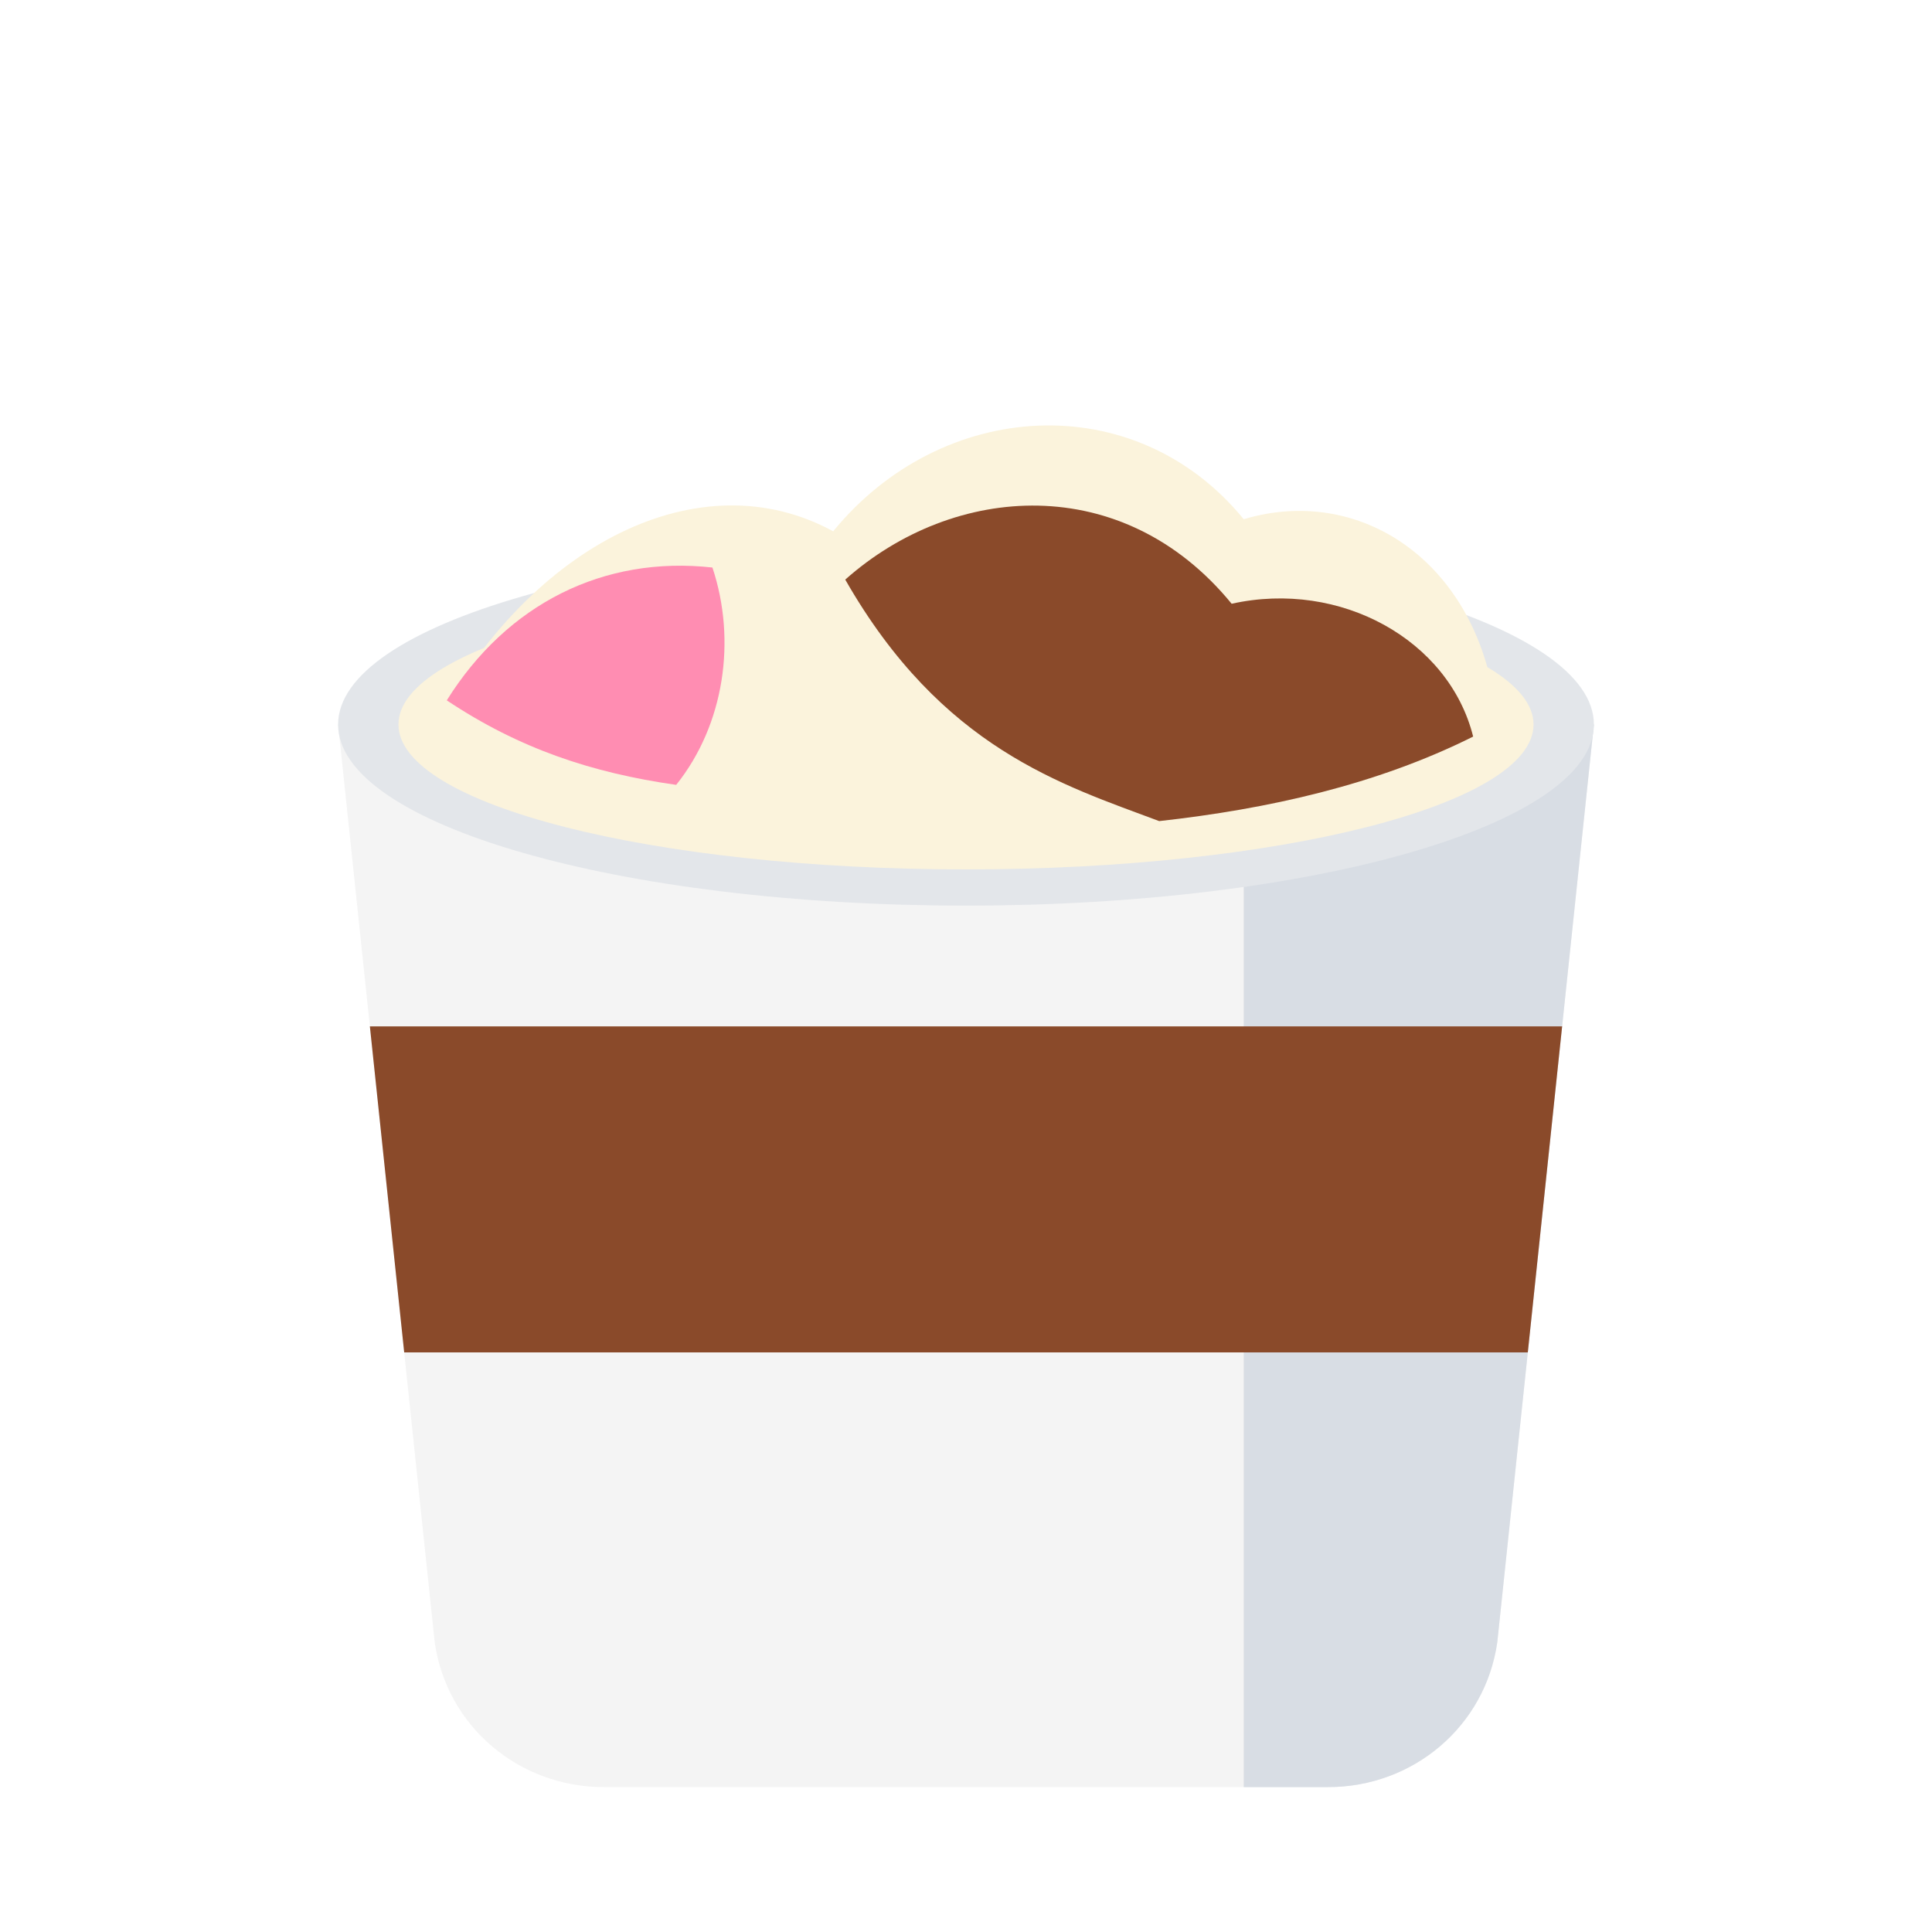
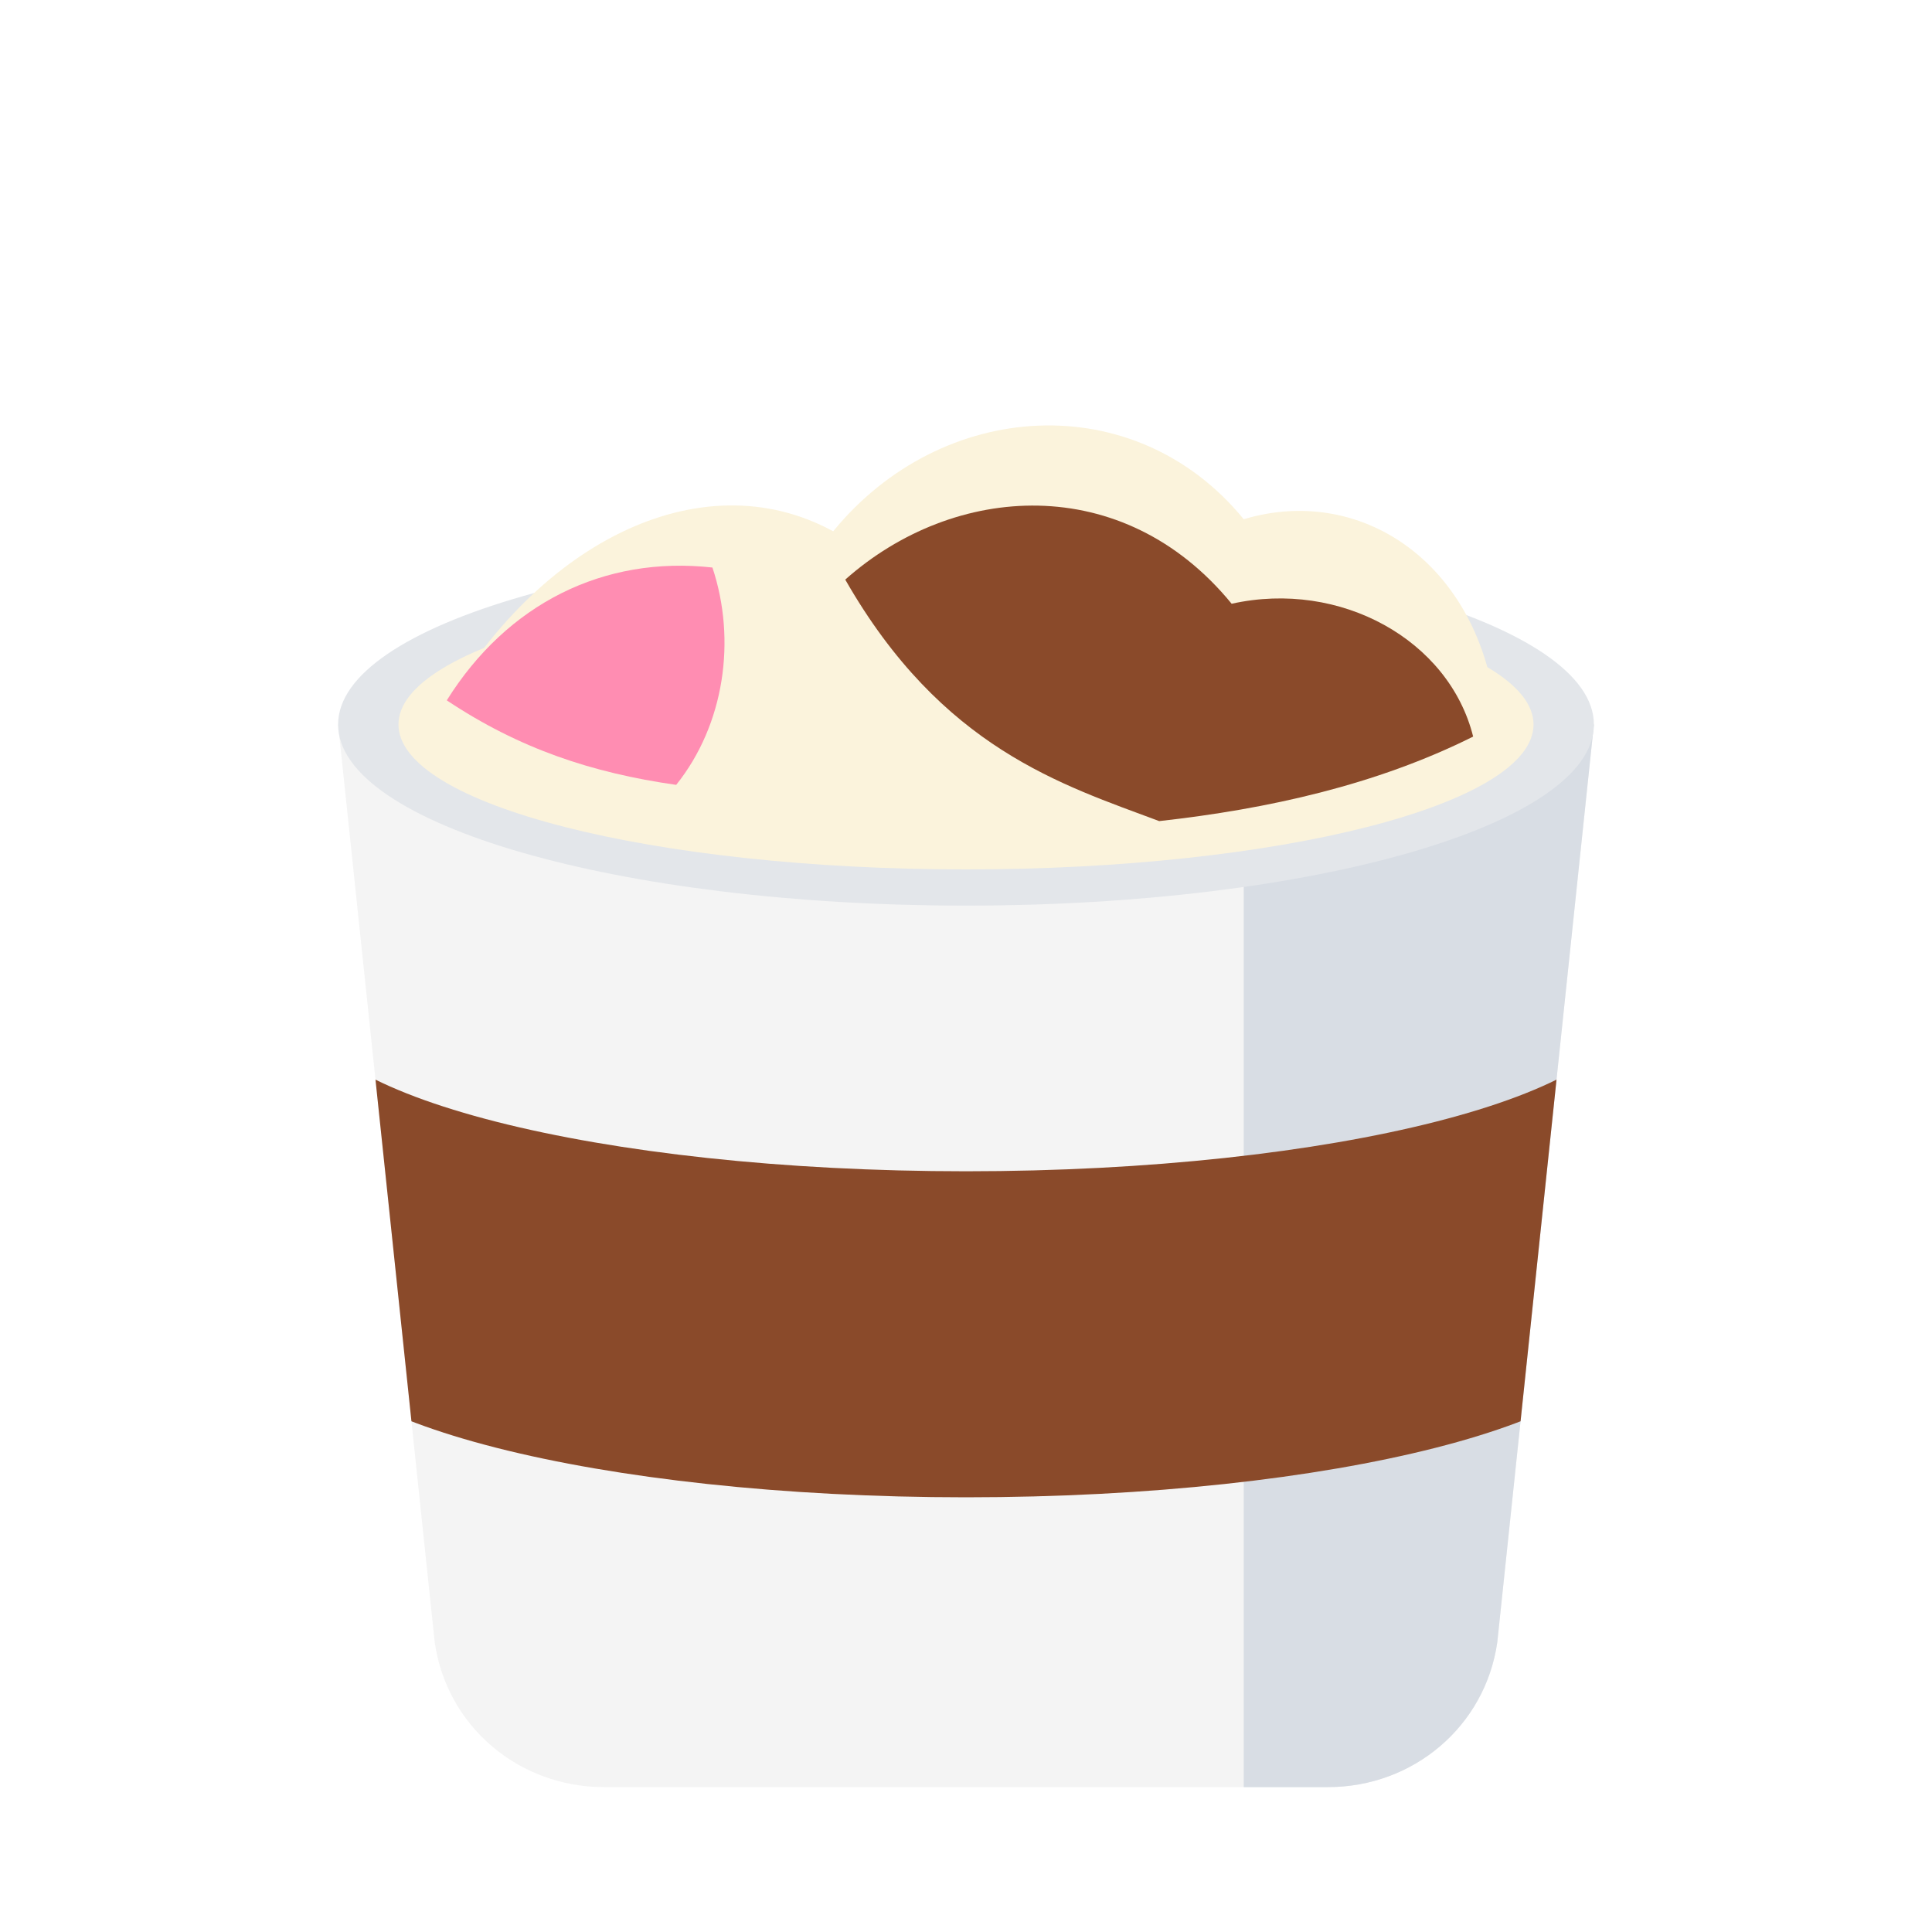
<svg xmlns="http://www.w3.org/2000/svg" viewBox="0 0 32 32">
  <path fill="#f4f4f4" d="M5.6 12h20.8l-1.6 15.2c-.2 1.4-1.4 2.4-2.8 2.4H10c-1.4 0-2.6-1-2.8-2.4z" />
  <clipPath id="gl15">
    <path fill="#000" d="M5.6 12h20.8l-1.6 15.2c-.2 1.4-1.4 2.4-2.8 2.4H10c-1.4 0-2.6-1-2.8-2.4z" />
  </clipPath>
  <g clip-path="url(#gl15)">
    <rect width="10" height="32" x="20.6" y="0" fill="#d8dde4" rx="0" />
-     <rect width="32" height="5.4" x="0" y="17" fill="#8a4a2a" rx="0" />
+     <path fill="#8a4a2a" d="M5 16.6A11 2.8 0 0 0 27 16.6V22A11 2.8 0 0 1 5 22z" />
  </g>
  <ellipse cx="16" cy="12" rx="10.4" ry="3" fill="#e3e6ea" />
  <ellipse cx="16" cy="12" rx="9.4" ry="2.4" fill="#fbf3dc" />
  <path fill="#fbf3dc" d="M7.2 12c1.6-3 4.4-4.4 6.6-3.2c1.8-2.2 5-2.4 6.8-.2c2-.6 4 .8 4.2 3.4c-3 1.4-6 2-8.8 2s-6-.6-8.8-2" />
  <path fill="#8a4a2a" d="M14 9.6c1.8-1.6 4.6-1.8 6.4.4c1.8-.4 3.6.6 4 2.2c-1.6.8-3.4 1.2-5.2 1.4c-1.6-.6-3.6-1.2-5.2-4" />
  <path fill="#ff8db2" d="M7.4 11.6c1-1.6 2.6-2.4 4.4-2.2c.4 1.2.2 2.6-.6 3.6c-1.4-.2-2.6-.6-3.8-1.4" />
</svg>
